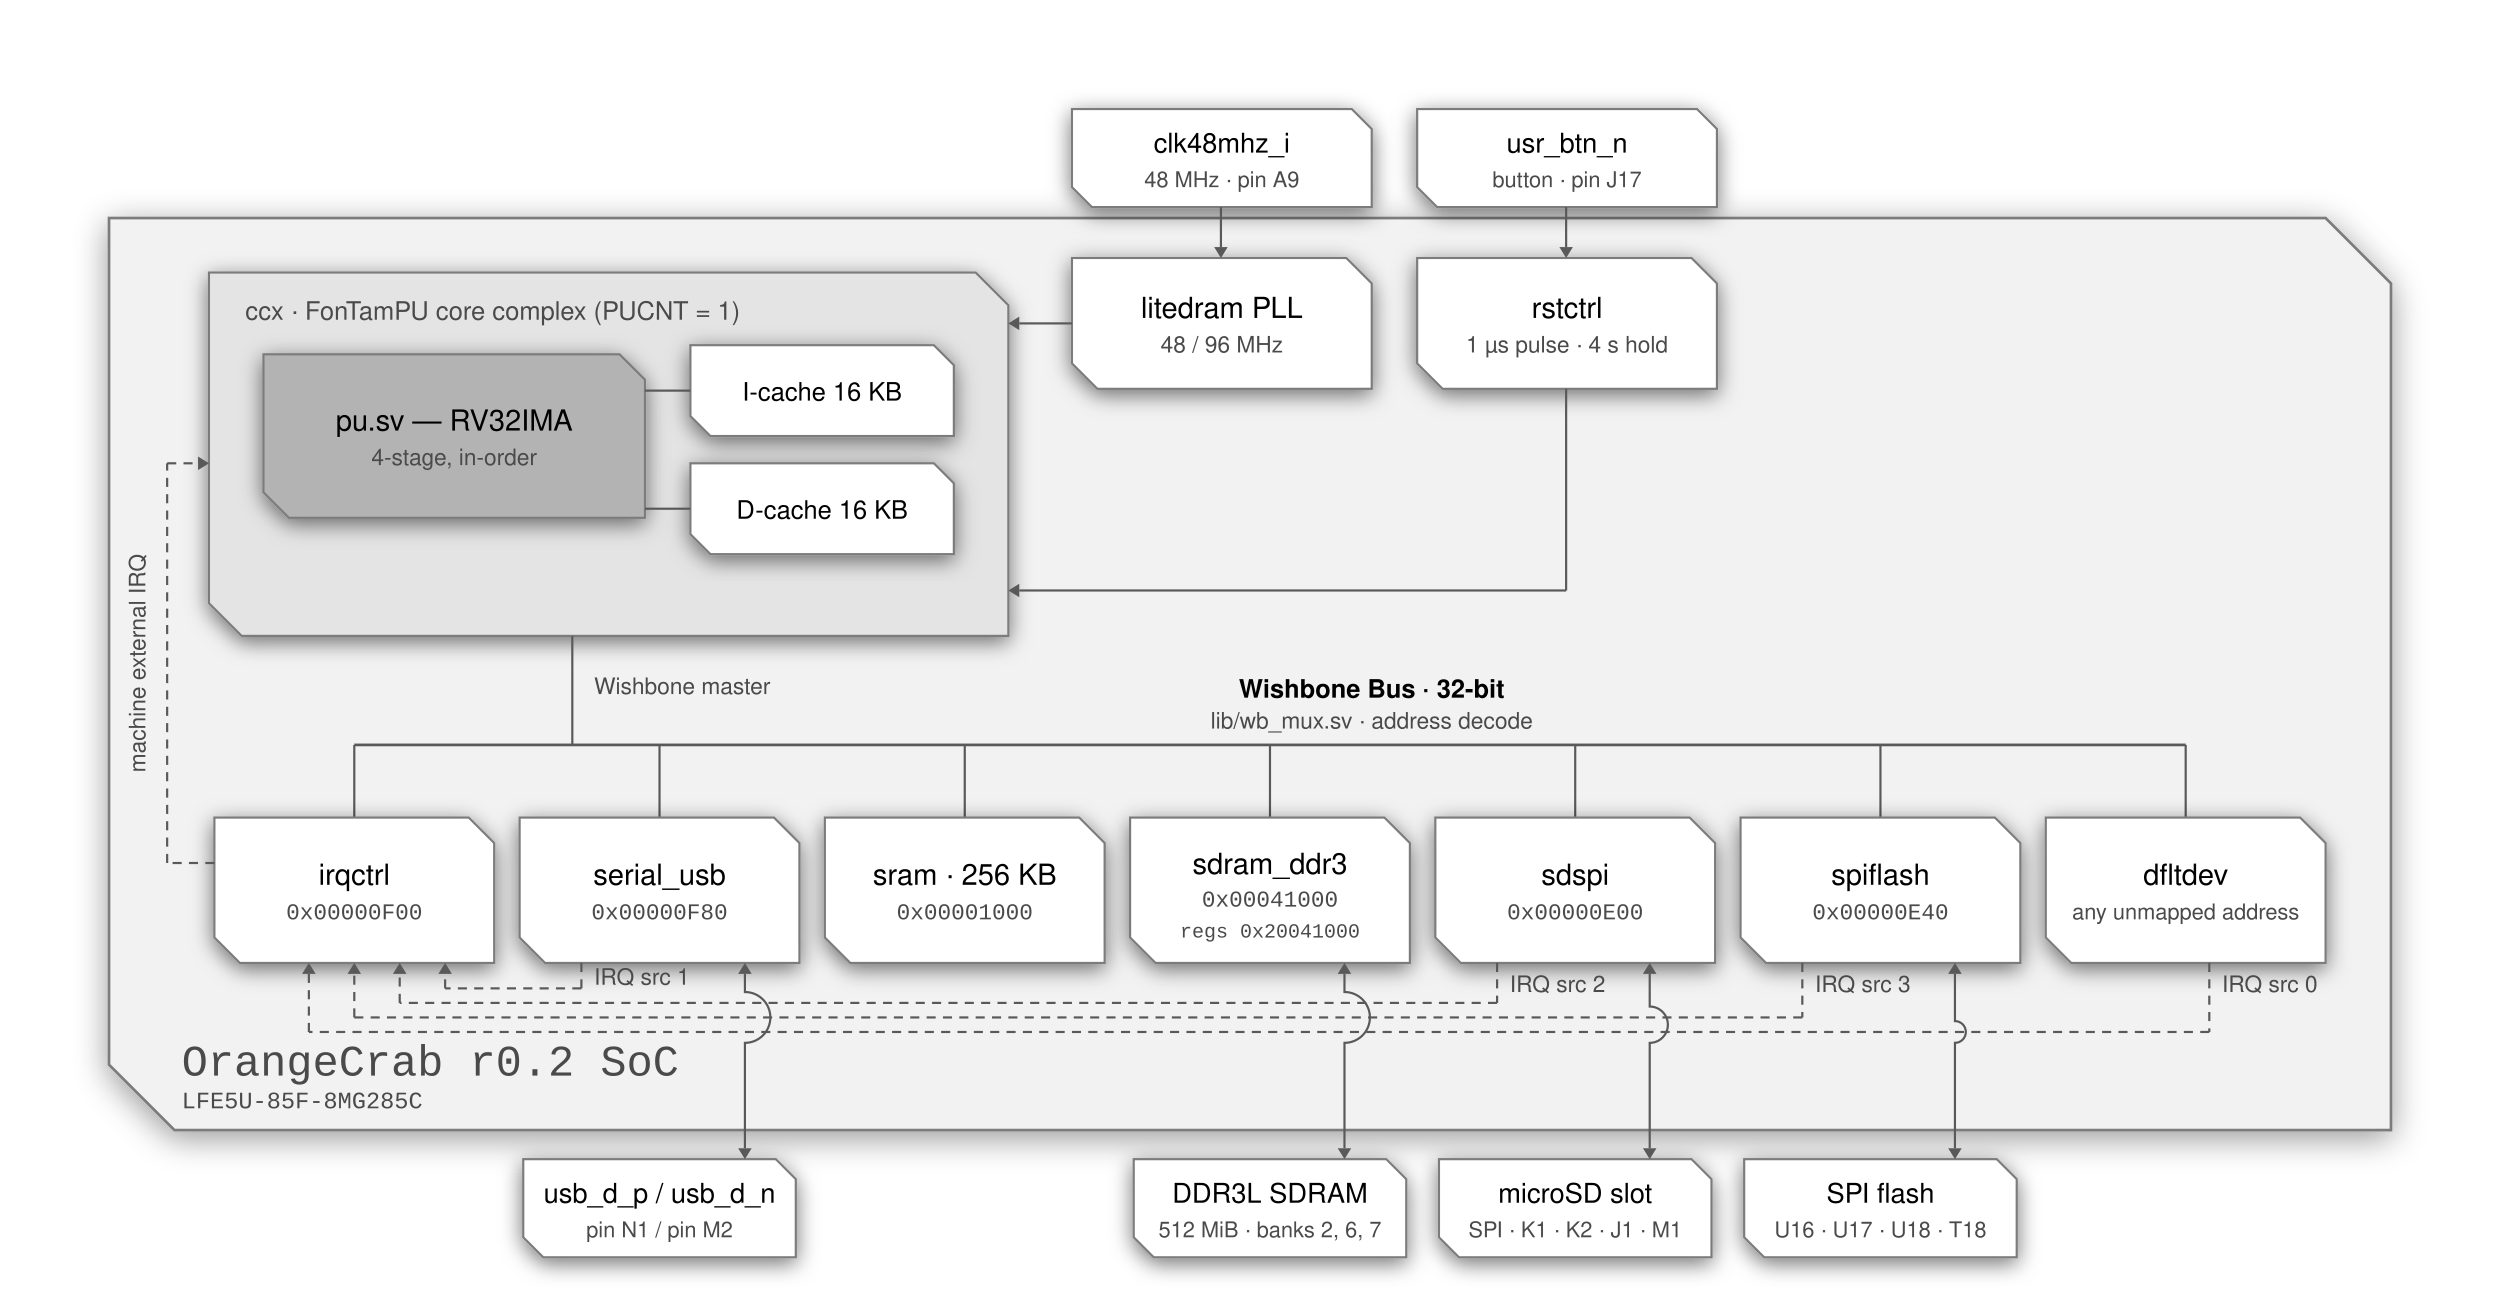
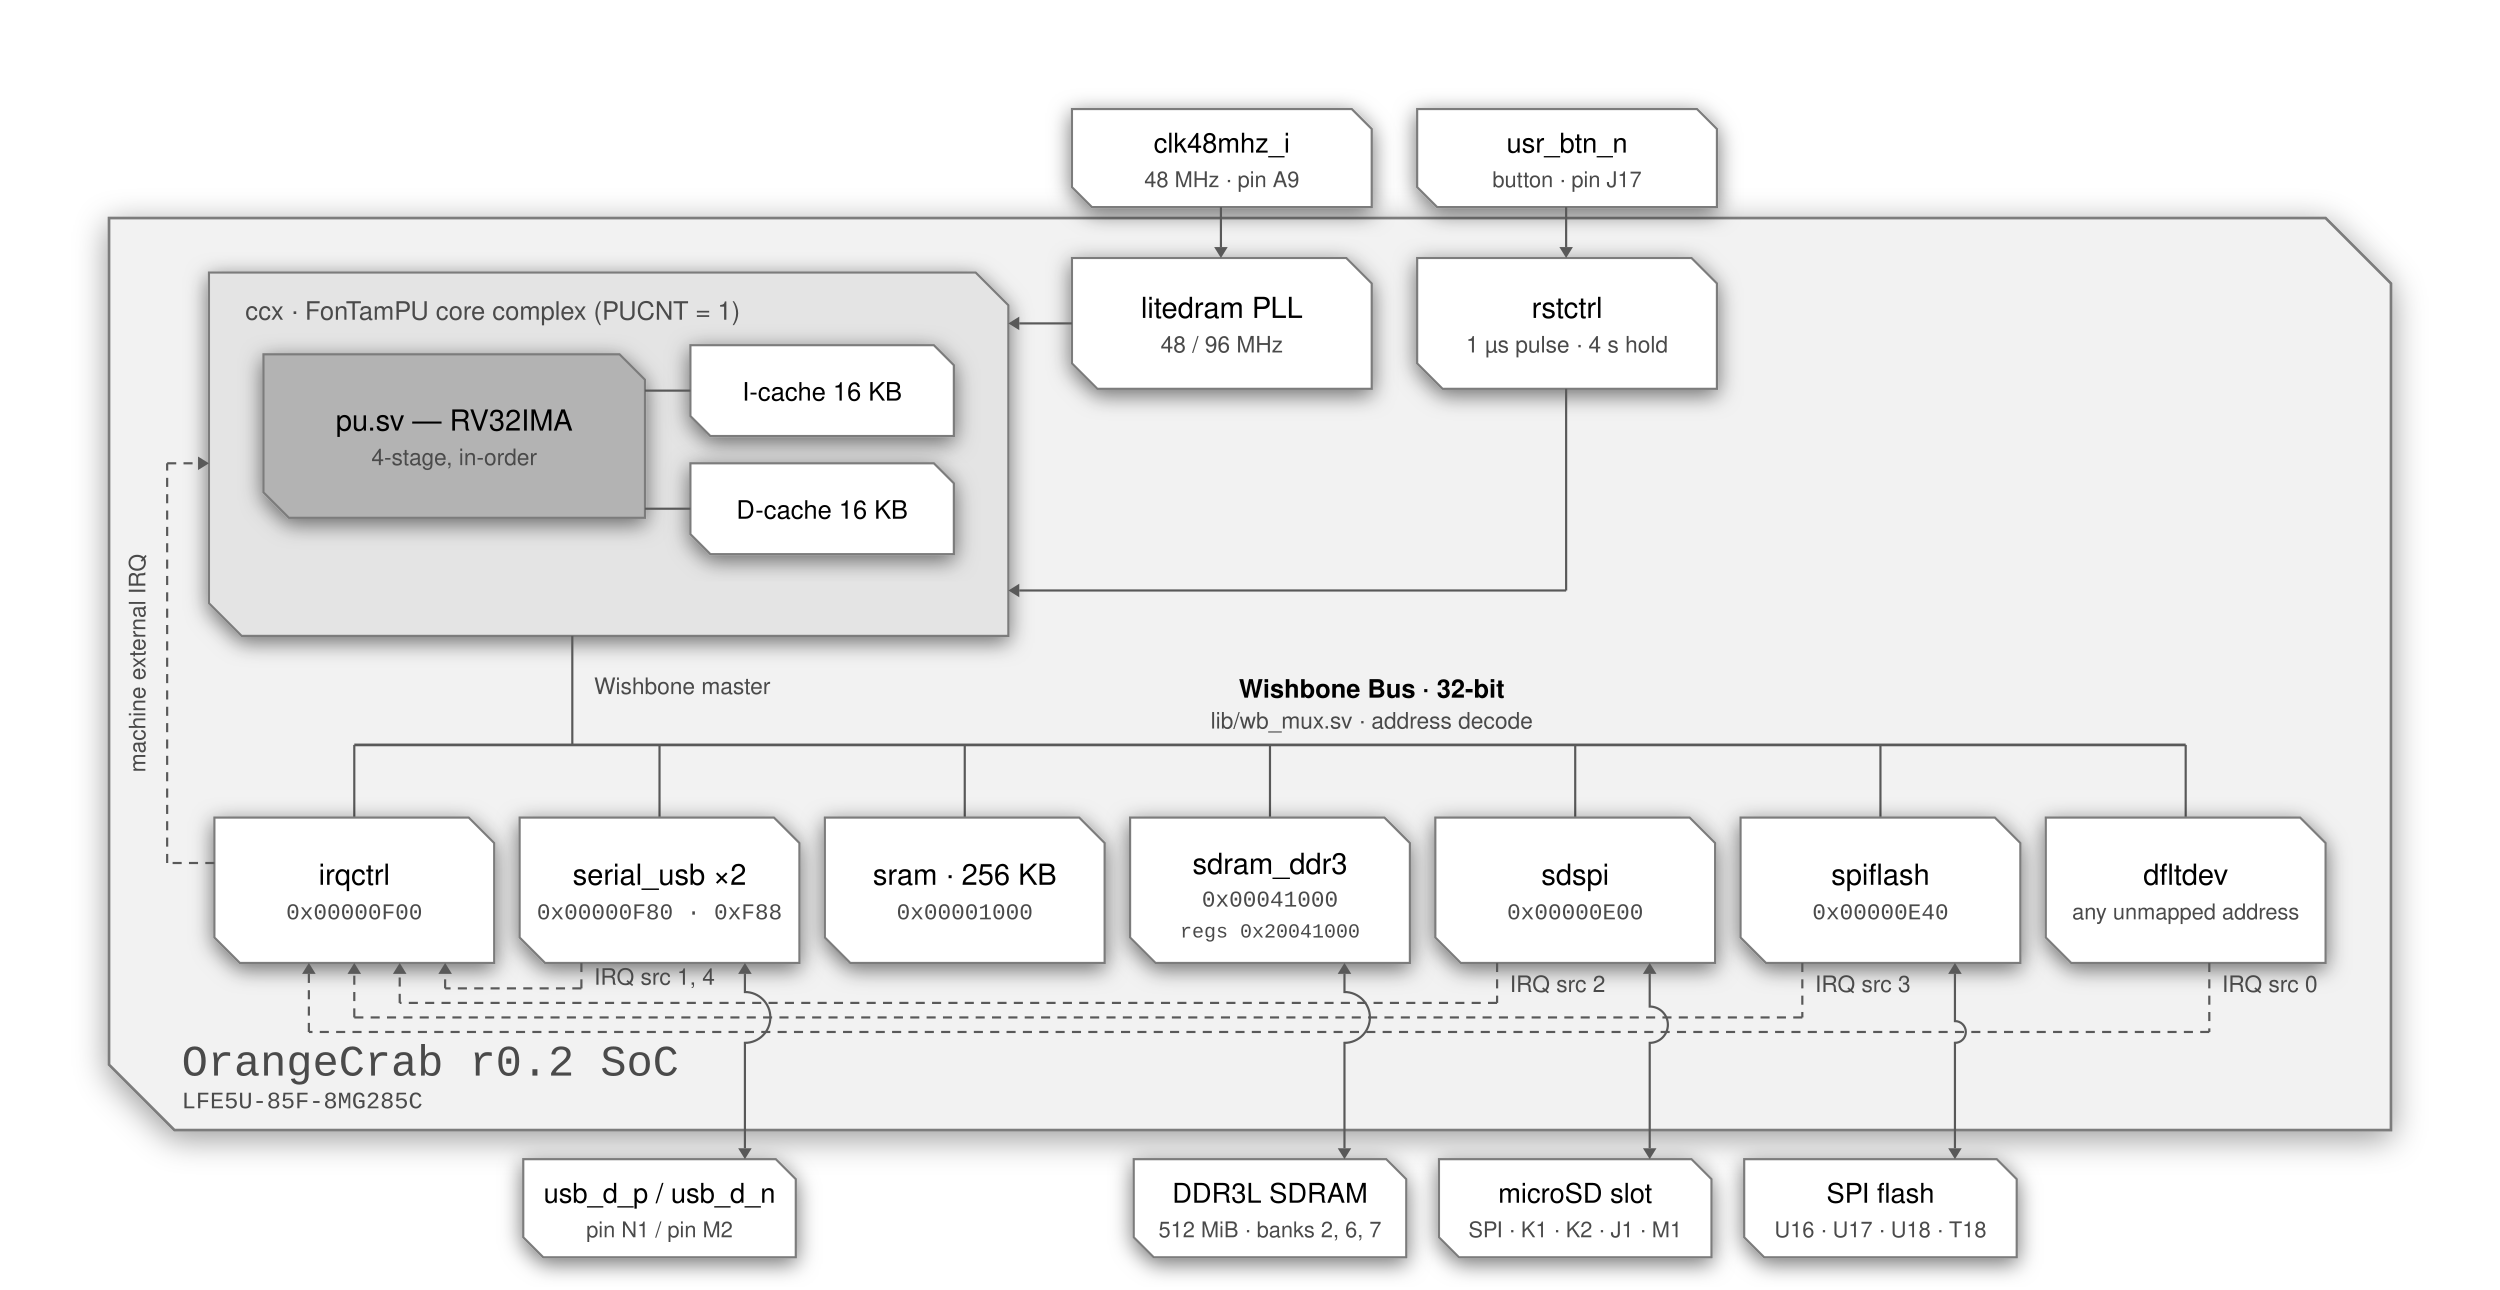
<svg xmlns="http://www.w3.org/2000/svg" viewBox="0 0 1376 710" width="100%" height="100%" version="1.1">
  <defs>
    <filter id="glow-shadow" x="-30%" y="-30%" width="160%" height="160%">
      <feDropShadow dx="0" dy="3" stdDeviation="6" flood-color="#000000" flood-opacity="0.55" />
    </filter>
    <filter id="outer-glow-shadow" x="-20%" y="-20%" width="140%" height="140%">
      <feDropShadow dx="0" dy="4" stdDeviation="9" flood-color="#000000" flood-opacity="0.4" />
    </filter>
  </defs>
  <rect width="100%" height="100%" fill="#FFFFFF" />
  <polygon points="60,120 1280,120 1316,156 1316,622 96,622 60,586" fill="#F2F2F2" stroke="#7C7C7C" stroke-width="1.5" filter="url(#outer-glow-shadow)" />
  <text x="100" y="592" text-anchor="start" font-family="'SFMono-Regular', Consolas, 'Liberation Mono', Menlo, monospace" font-size="24" font-weight="400" fill="#4A4A4A">OrangeCrab r0.2 SoC</text>
  <text x="100" y="610" text-anchor="start" font-family="'SFMono-Regular', Consolas, 'Liberation Mono', Menlo, monospace" font-size="13" font-weight="400" fill="#4A4A4A">LFE5U-85F-8MG285C</text>
  <polygon points="590,60 744,60 755,71 755,114 601,114 590,103" fill="#FFFFFF" stroke="#7C7C7C" stroke-width="1.2" filter="url(#glow-shadow)" />
  <text x="672.5" y="84.0" text-anchor="middle" font-family="'Segoe UI', -apple-system, BlinkMacSystemFont, Helvetica, Arial, sans-serif" font-size="15" font-weight="400" fill="#000000">clk48mhz_i</text>
  <text x="672.5" y="103.0" text-anchor="middle" font-family="'Segoe UI', -apple-system, BlinkMacSystemFont, Helvetica, Arial, sans-serif" font-size="12" font-weight="400" fill="#4A4A4A">48 MHz · pin A9</text>
  <polygon points="780,60 934,60 945,71 945,114 791,114 780,103" fill="#FFFFFF" stroke="#7C7C7C" stroke-width="1.2" filter="url(#glow-shadow)" />
  <text x="862.5" y="84.0" text-anchor="middle" font-family="'Segoe UI', -apple-system, BlinkMacSystemFont, Helvetica, Arial, sans-serif" font-size="15" font-weight="400" fill="#000000">usr_btn_n</text>
  <text x="862.5" y="103.0" text-anchor="middle" font-family="'Segoe UI', -apple-system, BlinkMacSystemFont, Helvetica, Arial, sans-serif" font-size="12" font-weight="400" fill="#4A4A4A">button · pin J17</text>
  <polygon points="288,638 427,638 438,649 438,692 299,692 288,681" fill="#FFFFFF" stroke="#7C7C7C" stroke-width="1.2" filter="url(#glow-shadow)" />
  <text x="363" y="662.0" text-anchor="middle" font-family="'Segoe UI', -apple-system, BlinkMacSystemFont, Helvetica, Arial, sans-serif" font-size="15" font-weight="400" fill="#000000">usb_d_p / usb_d_n</text>
  <text x="363" y="681.0" text-anchor="middle" font-family="'Segoe UI', -apple-system, BlinkMacSystemFont, Helvetica, Arial, sans-serif" font-size="12" font-weight="400" fill="#4A4A4A">pin N1 / pin M2</text>
  <polygon points="792,638 931,638 942,649 942,692 803,692 792,681" fill="#FFFFFF" stroke="#7C7C7C" stroke-width="1.2" filter="url(#glow-shadow)" />
  <text x="867" y="662.0" text-anchor="middle" font-family="'Segoe UI', -apple-system, BlinkMacSystemFont, Helvetica, Arial, sans-serif" font-size="15" font-weight="400" fill="#000000">microSD slot</text>
  <text x="867" y="681.0" text-anchor="middle" font-family="'Segoe UI', -apple-system, BlinkMacSystemFont, Helvetica, Arial, sans-serif" font-size="12" font-weight="400" fill="#4A4A4A">SPI · K1 · K2 · J1 · M1</text>
  <polygon points="960,638 1099,638 1110,649 1110,692 971,692 960,681" fill="#FFFFFF" stroke="#7C7C7C" stroke-width="1.2" filter="url(#glow-shadow)" />
  <text x="1035" y="662.0" text-anchor="middle" font-family="'Segoe UI', -apple-system, BlinkMacSystemFont, Helvetica, Arial, sans-serif" font-size="15" font-weight="400" fill="#000000">SPI flash</text>
  <text x="1035" y="681.0" text-anchor="middle" font-family="'Segoe UI', -apple-system, BlinkMacSystemFont, Helvetica, Arial, sans-serif" font-size="12" font-weight="400" fill="#4A4A4A">U16 · U17 · U18 · T18</text>
  <polygon points="624,638 763,638 774,649 774,692 635,692 624,681" fill="#FFFFFF" stroke="#7C7C7C" stroke-width="1.2" filter="url(#glow-shadow)" />
  <text x="699" y="662.0" text-anchor="middle" font-family="'Segoe UI', -apple-system, BlinkMacSystemFont, Helvetica, Arial, sans-serif" font-size="15" font-weight="400" fill="#000000">DDR3L SDRAM</text>
  <text x="699" y="681.0" text-anchor="middle" font-family="'Segoe UI', -apple-system, BlinkMacSystemFont, Helvetica, Arial, sans-serif" font-size="12" font-weight="400" fill="#4A4A4A">512 MiB · banks 2, 6, 7</text>
  <polygon points="590,142 741,142 755,156 755,214 604,214 590,200" fill="#FFFFFF" stroke="#7C7C7C" stroke-width="1.2" filter="url(#glow-shadow)" />
  <text x="672.5" y="175.0" text-anchor="middle" font-family="'Segoe UI', -apple-system, BlinkMacSystemFont, Helvetica, Arial, sans-serif" font-size="16" font-weight="400" fill="#000000">litedram PLL</text>
  <text x="672.5" y="194.0" text-anchor="middle" font-family="'Segoe UI', -apple-system, BlinkMacSystemFont, Helvetica, Arial, sans-serif" font-size="12.5" font-weight="400" fill="#4A4A4A">48 / 96 MHz</text>
  <polygon points="780,142 931,142 945,156 945,214 794,214 780,200" fill="#FFFFFF" stroke="#7C7C7C" stroke-width="1.2" filter="url(#glow-shadow)" />
  <text x="862.5" y="175.0" text-anchor="middle" font-family="'Segoe UI', -apple-system, BlinkMacSystemFont, Helvetica, Arial, sans-serif" font-size="16" font-weight="400" fill="#000000">rstctrl</text>
  <text x="862.5" y="194.0" text-anchor="middle" font-family="'Segoe UI', -apple-system, BlinkMacSystemFont, Helvetica, Arial, sans-serif" font-size="12.5" font-weight="400" fill="#4A4A4A">1 µs pulse · 4 s hold</text>
  <line x1="672" y1="114" x2="672" y2="136" stroke="#595959" stroke-width="1.2" />
  <polygon points="672,142 668.28,136 675.72,136" fill="#595959" />
  <line x1="862" y1="114" x2="862" y2="136" stroke="#595959" stroke-width="1.2" />
  <polygon points="862,142 858.28,136 865.72,136" fill="#595959" />
  <polygon points="115,150 537,150 555,168 555,350 133,350 115,332" fill="#E4E4E4" stroke="#7C7C7C" stroke-width="1.2" filter="url(#glow-shadow)" />
  <text x="135" y="176" text-anchor="start" font-family="'Segoe UI', -apple-system, BlinkMacSystemFont, Helvetica, Arial, sans-serif" font-size="14" font-weight="400" fill="#4A4A4A">ccx · FonTamPU core complex (PUCNT = 1)</text>
  <polygon points="145,195 341,195 355,209 355,285 159,285 145,271" fill="#B3B3B3" stroke="#7C7C7C" stroke-width="1.2" filter="url(#glow-shadow)" />
  <text x="250.0" y="237.0" text-anchor="middle" font-family="'Segoe UI', -apple-system, BlinkMacSystemFont, Helvetica, Arial, sans-serif" font-size="16" font-weight="400" fill="#000000">pu.sv — RV32IMA</text>
  <text x="250.0" y="256.0" text-anchor="middle" font-family="'Segoe UI', -apple-system, BlinkMacSystemFont, Helvetica, Arial, sans-serif" font-size="12.5" font-weight="400" fill="#4A4A4A">4-stage, in-order</text>
  <polygon points="380,190 514,190 525,201 525,240 391,240 380,229" fill="#FFFFFF" stroke="#7C7C7C" stroke-width="1.2" filter="url(#glow-shadow)" />
  <text x="452.5" y="220.5" text-anchor="middle" font-family="'Segoe UI', -apple-system, BlinkMacSystemFont, Helvetica, Arial, sans-serif" font-size="14" font-weight="400" fill="#000000">I-cache 16 KB</text>
  <polygon points="380,255 514,255 525,266 525,305 391,305 380,294" fill="#FFFFFF" stroke="#7C7C7C" stroke-width="1.2" filter="url(#glow-shadow)" />
  <text x="452.5" y="285.5" text-anchor="middle" font-family="'Segoe UI', -apple-system, BlinkMacSystemFont, Helvetica, Arial, sans-serif" font-size="14" font-weight="400" fill="#000000">D-cache 16 KB</text>
  <line x1="355" y1="215" x2="380" y2="215" stroke="#595959" stroke-width="1.2" />
  <line x1="355" y1="280" x2="380" y2="280" stroke="#595959" stroke-width="1.2" />
  <line x1="590" y1="178" x2="561" y2="178" stroke="#595959" stroke-width="1.2" />
  <polygon points="555,178 561,174.28 561,181.72" fill="#595959" />
  <line x1="862" y1="214" x2="862" y2="325" stroke="#595959" stroke-width="1.2" />
  <line x1="862" y1="325" x2="561" y2="325" stroke="#595959" stroke-width="1.2" />
  <polygon points="555,325 561,321.28 561,328.72" fill="#595959" />
  <line x1="195" y1="410" x2="1203" y2="410" stroke="#595959" stroke-width="1.5" />
  <text x="755" y="384" text-anchor="middle" font-family="'Segoe UI', -apple-system, BlinkMacSystemFont, Helvetica, Arial, sans-serif" font-size="14" font-weight="600" fill="#000000">Wishbone Bus · 32-bit</text>
  <text x="755" y="401" text-anchor="middle" font-family="'Segoe UI', -apple-system, BlinkMacSystemFont, Helvetica, Arial, sans-serif" font-size="12.5" font-weight="400" fill="#4A4A4A">lib/wb_mux.sv · address decode</text>
  <line x1="315" y1="350" x2="315" y2="410" stroke="#595959" stroke-width="1.2" />
  <text x="327" y="382" text-anchor="start" font-family="'Segoe UI', -apple-system, BlinkMacSystemFont, Helvetica, Arial, sans-serif" font-size="12.5" font-weight="400" fill="#4A4A4A">Wishbone master</text>
  <line x1="195" y1="410" x2="195" y2="450" stroke="#595959" stroke-width="1.2" />
  <line x1="363" y1="410" x2="363" y2="450" stroke="#595959" stroke-width="1.2" />
  <line x1="531" y1="410" x2="531" y2="450" stroke="#595959" stroke-width="1.2" />
  <line x1="699" y1="410" x2="699" y2="450" stroke="#595959" stroke-width="1.2" />
  <line x1="867" y1="410" x2="867" y2="450" stroke="#595959" stroke-width="1.2" />
  <line x1="1035" y1="410" x2="1035" y2="450" stroke="#595959" stroke-width="1.2" />
  <line x1="1203" y1="410" x2="1203" y2="450" stroke="#595959" stroke-width="1.2" />
  <polygon points="118,450 258,450 272,464 272,530 132,530 118,516" fill="#FFFFFF" stroke="#7C7C7C" stroke-width="1.2" filter="url(#glow-shadow)" />
  <text x="195" y="487.0" text-anchor="middle" font-family="'Segoe UI', -apple-system, BlinkMacSystemFont, Helvetica, Arial, sans-serif" font-size="16" font-weight="400" fill="#000000">irqctrl</text>
  <text x="195" y="506.0" text-anchor="middle" font-family="'SFMono-Regular', Consolas, 'Liberation Mono', Menlo, monospace" font-size="12.5" font-weight="400" fill="#4A4A4A">0x00000F00</text>
  <polygon points="286,450 426,450 440,464 440,530 300,530 286,516" fill="#FFFFFF" stroke="#7C7C7C" stroke-width="1.2" filter="url(#glow-shadow)" />
-   <text x="363" y="487.0" text-anchor="middle" font-family="'Segoe UI', -apple-system, BlinkMacSystemFont, Helvetica, Arial, sans-serif" font-size="16" font-weight="400" fill="#000000">serial_usb</text>
-   <text x="363" y="506.0" text-anchor="middle" font-family="'SFMono-Regular', Consolas, 'Liberation Mono', Menlo, monospace" font-size="12.5" font-weight="400" fill="#4A4A4A">0x00000F80</text>
+   <text x="363" y="487.0" text-anchor="middle" font-family="'Segoe UI', -apple-system, BlinkMacSystemFont, Helvetica, Arial, sans-serif" font-size="16" font-weight="400" fill="#000000">serial_usb ×2</text>
+   <text x="363" y="506.0" text-anchor="middle" font-family="'SFMono-Regular', Consolas, 'Liberation Mono', Menlo, monospace" font-size="12.5" font-weight="400" fill="#4A4A4A">0x00000F80 · 0xF88</text>
  <polygon points="454,450 594,450 608,464 608,530 468,530 454,516" fill="#FFFFFF" stroke="#7C7C7C" stroke-width="1.2" filter="url(#glow-shadow)" />
  <text x="531" y="487.0" text-anchor="middle" font-family="'Segoe UI', -apple-system, BlinkMacSystemFont, Helvetica, Arial, sans-serif" font-size="16" font-weight="400" fill="#000000">sram · 256 KB</text>
  <text x="531" y="506.0" text-anchor="middle" font-family="'SFMono-Regular', Consolas, 'Liberation Mono', Menlo, monospace" font-size="12.5" font-weight="400" fill="#4A4A4A">0x00001000</text>
  <polygon points="790,450 930,450 944,464 944,530 804,530 790,516" fill="#FFFFFF" stroke="#7C7C7C" stroke-width="1.2" filter="url(#glow-shadow)" />
  <text x="867" y="487.0" text-anchor="middle" font-family="'Segoe UI', -apple-system, BlinkMacSystemFont, Helvetica, Arial, sans-serif" font-size="16" font-weight="400" fill="#000000">sdspi</text>
  <text x="867" y="506.0" text-anchor="middle" font-family="'SFMono-Regular', Consolas, 'Liberation Mono', Menlo, monospace" font-size="12.5" font-weight="400" fill="#4A4A4A">0x00000E00</text>
  <polygon points="958,450 1098,450 1112,464 1112,530 972,530 958,516" fill="#FFFFFF" stroke="#7C7C7C" stroke-width="1.2" filter="url(#glow-shadow)" />
  <text x="1035" y="487.0" text-anchor="middle" font-family="'Segoe UI', -apple-system, BlinkMacSystemFont, Helvetica, Arial, sans-serif" font-size="16" font-weight="400" fill="#000000">spiflash</text>
  <text x="1035" y="506.0" text-anchor="middle" font-family="'SFMono-Regular', Consolas, 'Liberation Mono', Menlo, monospace" font-size="12.5" font-weight="400" fill="#4A4A4A">0x00000E40</text>
  <polygon points="1126,450 1266,450 1280,464 1280,530 1140,530 1126,516" fill="#FFFFFF" stroke="#7C7C7C" stroke-width="1.2" filter="url(#glow-shadow)" />
  <text x="1203" y="487.0" text-anchor="middle" font-family="'Segoe UI', -apple-system, BlinkMacSystemFont, Helvetica, Arial, sans-serif" font-size="16" font-weight="400" fill="#000000">dfltdev</text>
  <text x="1203" y="506.0" text-anchor="middle" font-family="'Segoe UI', -apple-system, BlinkMacSystemFont, Helvetica, Arial, sans-serif" font-size="12" font-weight="400" fill="#4A4A4A">any unmapped address</text>
  <polygon points="622,450 762,450 776,464 776,530 636,530 622,516" fill="#FFFFFF" stroke="#7C7C7C" stroke-width="1.2" filter="url(#glow-shadow)" />
  <text x="699" y="481.0" text-anchor="middle" font-family="'Segoe UI', -apple-system, BlinkMacSystemFont, Helvetica, Arial, sans-serif" font-size="16" font-weight="400" fill="#000000">sdram_ddr3</text>
  <text x="699" y="499.0" text-anchor="middle" font-family="'SFMono-Regular', Consolas, 'Liberation Mono', Menlo, monospace" font-size="12.5" font-weight="400" fill="#4A4A4A">0x00041000</text>
  <text x="699" y="516.0" text-anchor="middle" font-family="'SFMono-Regular', Consolas, 'Liberation Mono', Menlo, monospace" font-size="11" font-weight="400" fill="#4A4A4A">regs 0x20041000</text>
  <line x1="320" y1="530" x2="320" y2="544" stroke="#595959" stroke-width="1.2" stroke-dasharray="5 4" />
  <line x1="320" y1="544" x2="245" y2="544" stroke="#595959" stroke-width="1.2" stroke-dasharray="5 4" />
  <line x1="245" y1="544" x2="245" y2="536" stroke="#595959" stroke-width="1.2" stroke-dasharray="5 4" />
  <polygon points="245,530 241.28,536 248.72,536" fill="#595959" />
-   <text x="327" y="542" text-anchor="start" font-family="'Segoe UI', -apple-system, BlinkMacSystemFont, Helvetica, Arial, sans-serif" font-size="12.5" font-weight="400" fill="#4A4A4A">IRQ src 1</text>
+   <text x="327" y="542" text-anchor="start" font-family="'Segoe UI', -apple-system, BlinkMacSystemFont, Helvetica, Arial, sans-serif" font-size="12.5" font-weight="400" fill="#4A4A4A">IRQ src 1, 4</text>
  <line x1="824" y1="530" x2="824" y2="552" stroke="#595959" stroke-width="1.2" stroke-dasharray="5 4" />
  <line x1="824" y1="552" x2="220" y2="552" stroke="#595959" stroke-width="1.2" stroke-dasharray="5 4" />
  <line x1="220" y1="552" x2="220" y2="536" stroke="#595959" stroke-width="1.2" stroke-dasharray="5 4" />
  <polygon points="220,530 216.28,536 223.72,536" fill="#595959" />
  <text x="831" y="546" text-anchor="start" font-family="'Segoe UI', -apple-system, BlinkMacSystemFont, Helvetica, Arial, sans-serif" font-size="12.5" font-weight="400" fill="#4A4A4A">IRQ src 2</text>
  <line x1="992" y1="530" x2="992" y2="560" stroke="#595959" stroke-width="1.2" stroke-dasharray="5 4" />
  <line x1="992" y1="560" x2="195" y2="560" stroke="#595959" stroke-width="1.2" stroke-dasharray="5 4" />
  <line x1="195" y1="560" x2="195" y2="536" stroke="#595959" stroke-width="1.2" stroke-dasharray="5 4" />
  <polygon points="195,530 191.28,536 198.72,536" fill="#595959" />
  <text x="999" y="546" text-anchor="start" font-family="'Segoe UI', -apple-system, BlinkMacSystemFont, Helvetica, Arial, sans-serif" font-size="12.5" font-weight="400" fill="#4A4A4A">IRQ src 3</text>
  <line x1="1216" y1="530" x2="1216" y2="568" stroke="#595959" stroke-width="1.2" stroke-dasharray="5 4" />
  <line x1="1216" y1="568" x2="170" y2="568" stroke="#595959" stroke-width="1.2" stroke-dasharray="5 4" />
  <line x1="170" y1="568" x2="170" y2="536" stroke="#595959" stroke-width="1.2" stroke-dasharray="5 4" />
  <polygon points="170,530 166.28,536 173.72,536" fill="#595959" />
  <text x="1223" y="546" text-anchor="start" font-family="'Segoe UI', -apple-system, BlinkMacSystemFont, Helvetica, Arial, sans-serif" font-size="12.5" font-weight="400" fill="#4A4A4A">IRQ src 0</text>
  <line x1="118" y1="475" x2="92" y2="475" stroke="#595959" stroke-width="1.2" stroke-dasharray="5 4" />
  <line x1="92" y1="475" x2="92" y2="255" stroke="#595959" stroke-width="1.2" stroke-dasharray="5 4" />
  <line x1="92" y1="255" x2="109" y2="255" stroke="#595959" stroke-width="1.2" stroke-dasharray="5 4" />
  <polygon points="115,255 109,251.28 109,258.72" fill="#595959" />
  <text x="80" y="365" text-anchor="middle" font-family="'Segoe UI', -apple-system, BlinkMacSystemFont, Helvetica, Arial, sans-serif" font-size="12.5" fill="#4A4A4A" transform="rotate(-90 80 365)">machine external IRQ</text>
  <path d="M410,536 L410,546 A14,14 0 0 1 410,574 L410,632" fill="none" stroke="#595959" stroke-width="1.2" />
  <polygon points="410,530 406.28,536 413.72,536" fill="#595959" />
  <polygon points="410,638 406.28,632 413.72,632" fill="#595959" />
  <path d="M908,536 L908,554 A10,10 0 0 1 908,574 L908,632" fill="none" stroke="#595959" stroke-width="1.2" />
  <polygon points="908,530 904.28,536 911.72,536" fill="#595959" />
  <polygon points="908,638 904.28,632 911.72,632" fill="#595959" />
  <path d="M1076,536 L1076,562 A6,6 0 0 1 1076,574 L1076,632" fill="none" stroke="#595959" stroke-width="1.2" />
  <polygon points="1076,530 1072.28,536 1079.72,536" fill="#595959" />
  <polygon points="1076,638 1072.28,632 1079.72,632" fill="#595959" />
  <path d="M740,536 L740,546 A14,14 0 0 1 740,574 L740,632" fill="none" stroke="#595959" stroke-width="1.2" />
  <polygon points="740,530 736.28,536 743.72,536" fill="#595959" />
  <polygon points="740,638 736.28,632 743.72,632" fill="#595959" />
</svg>
